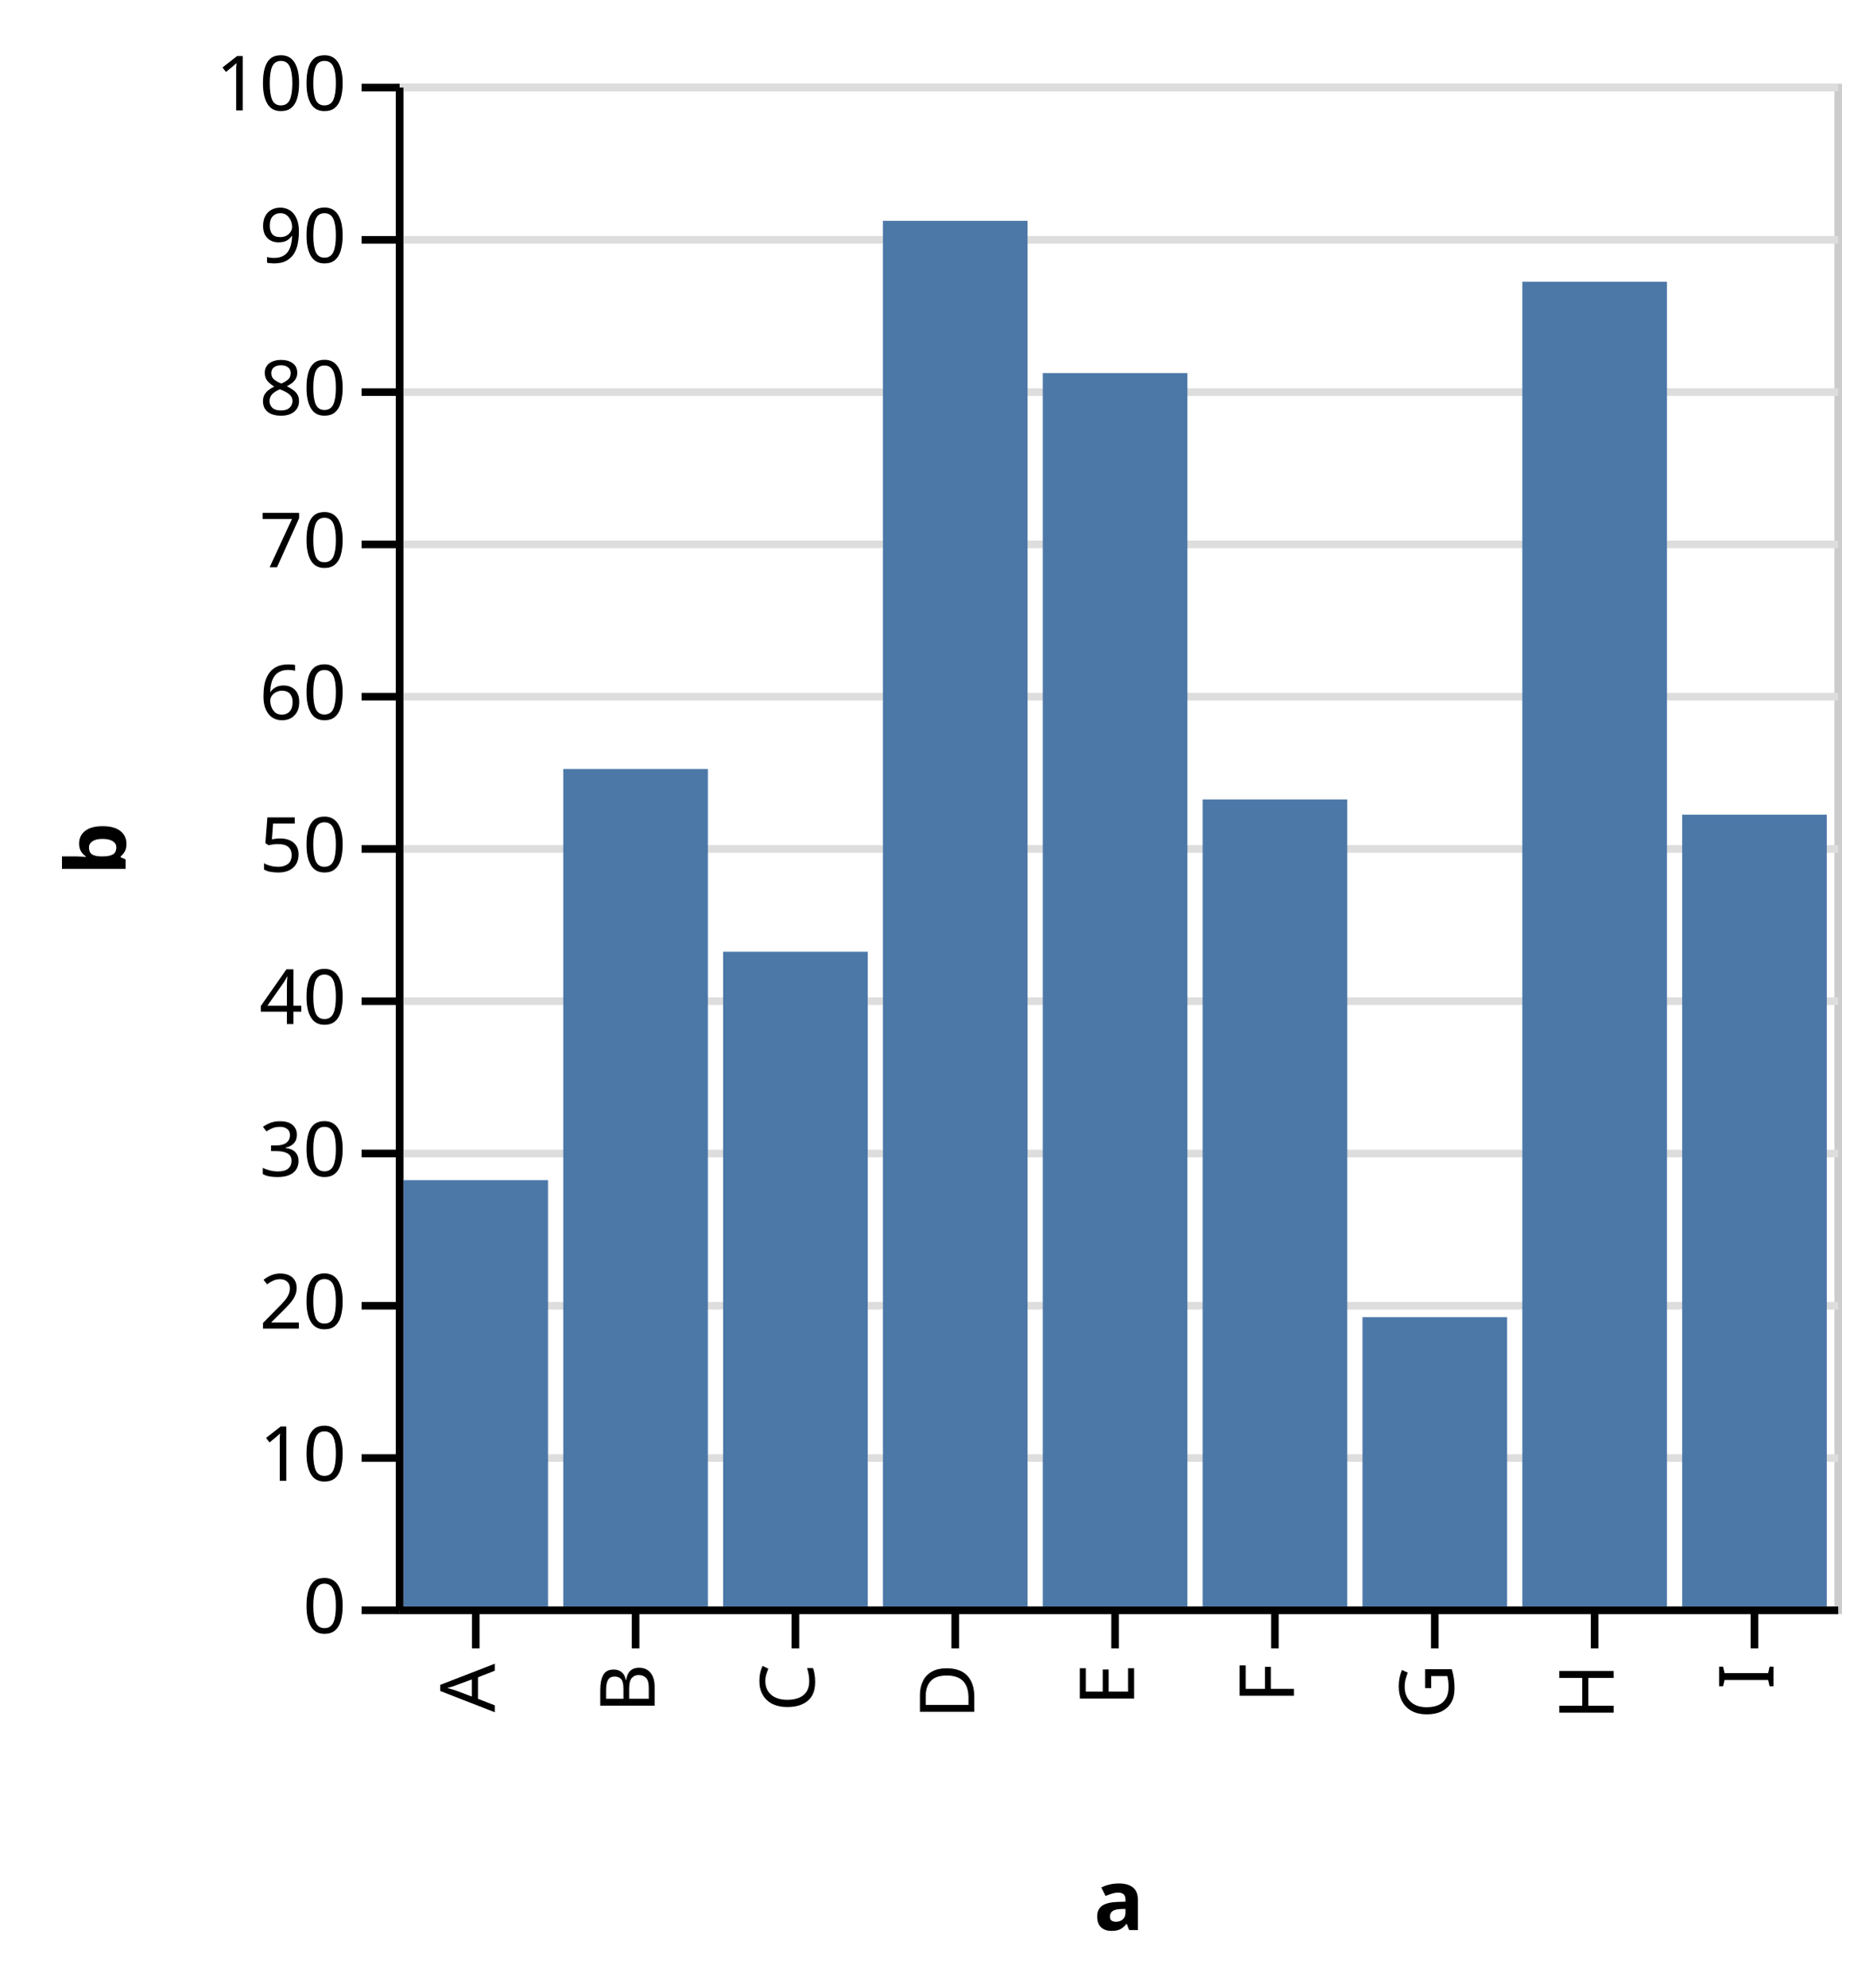
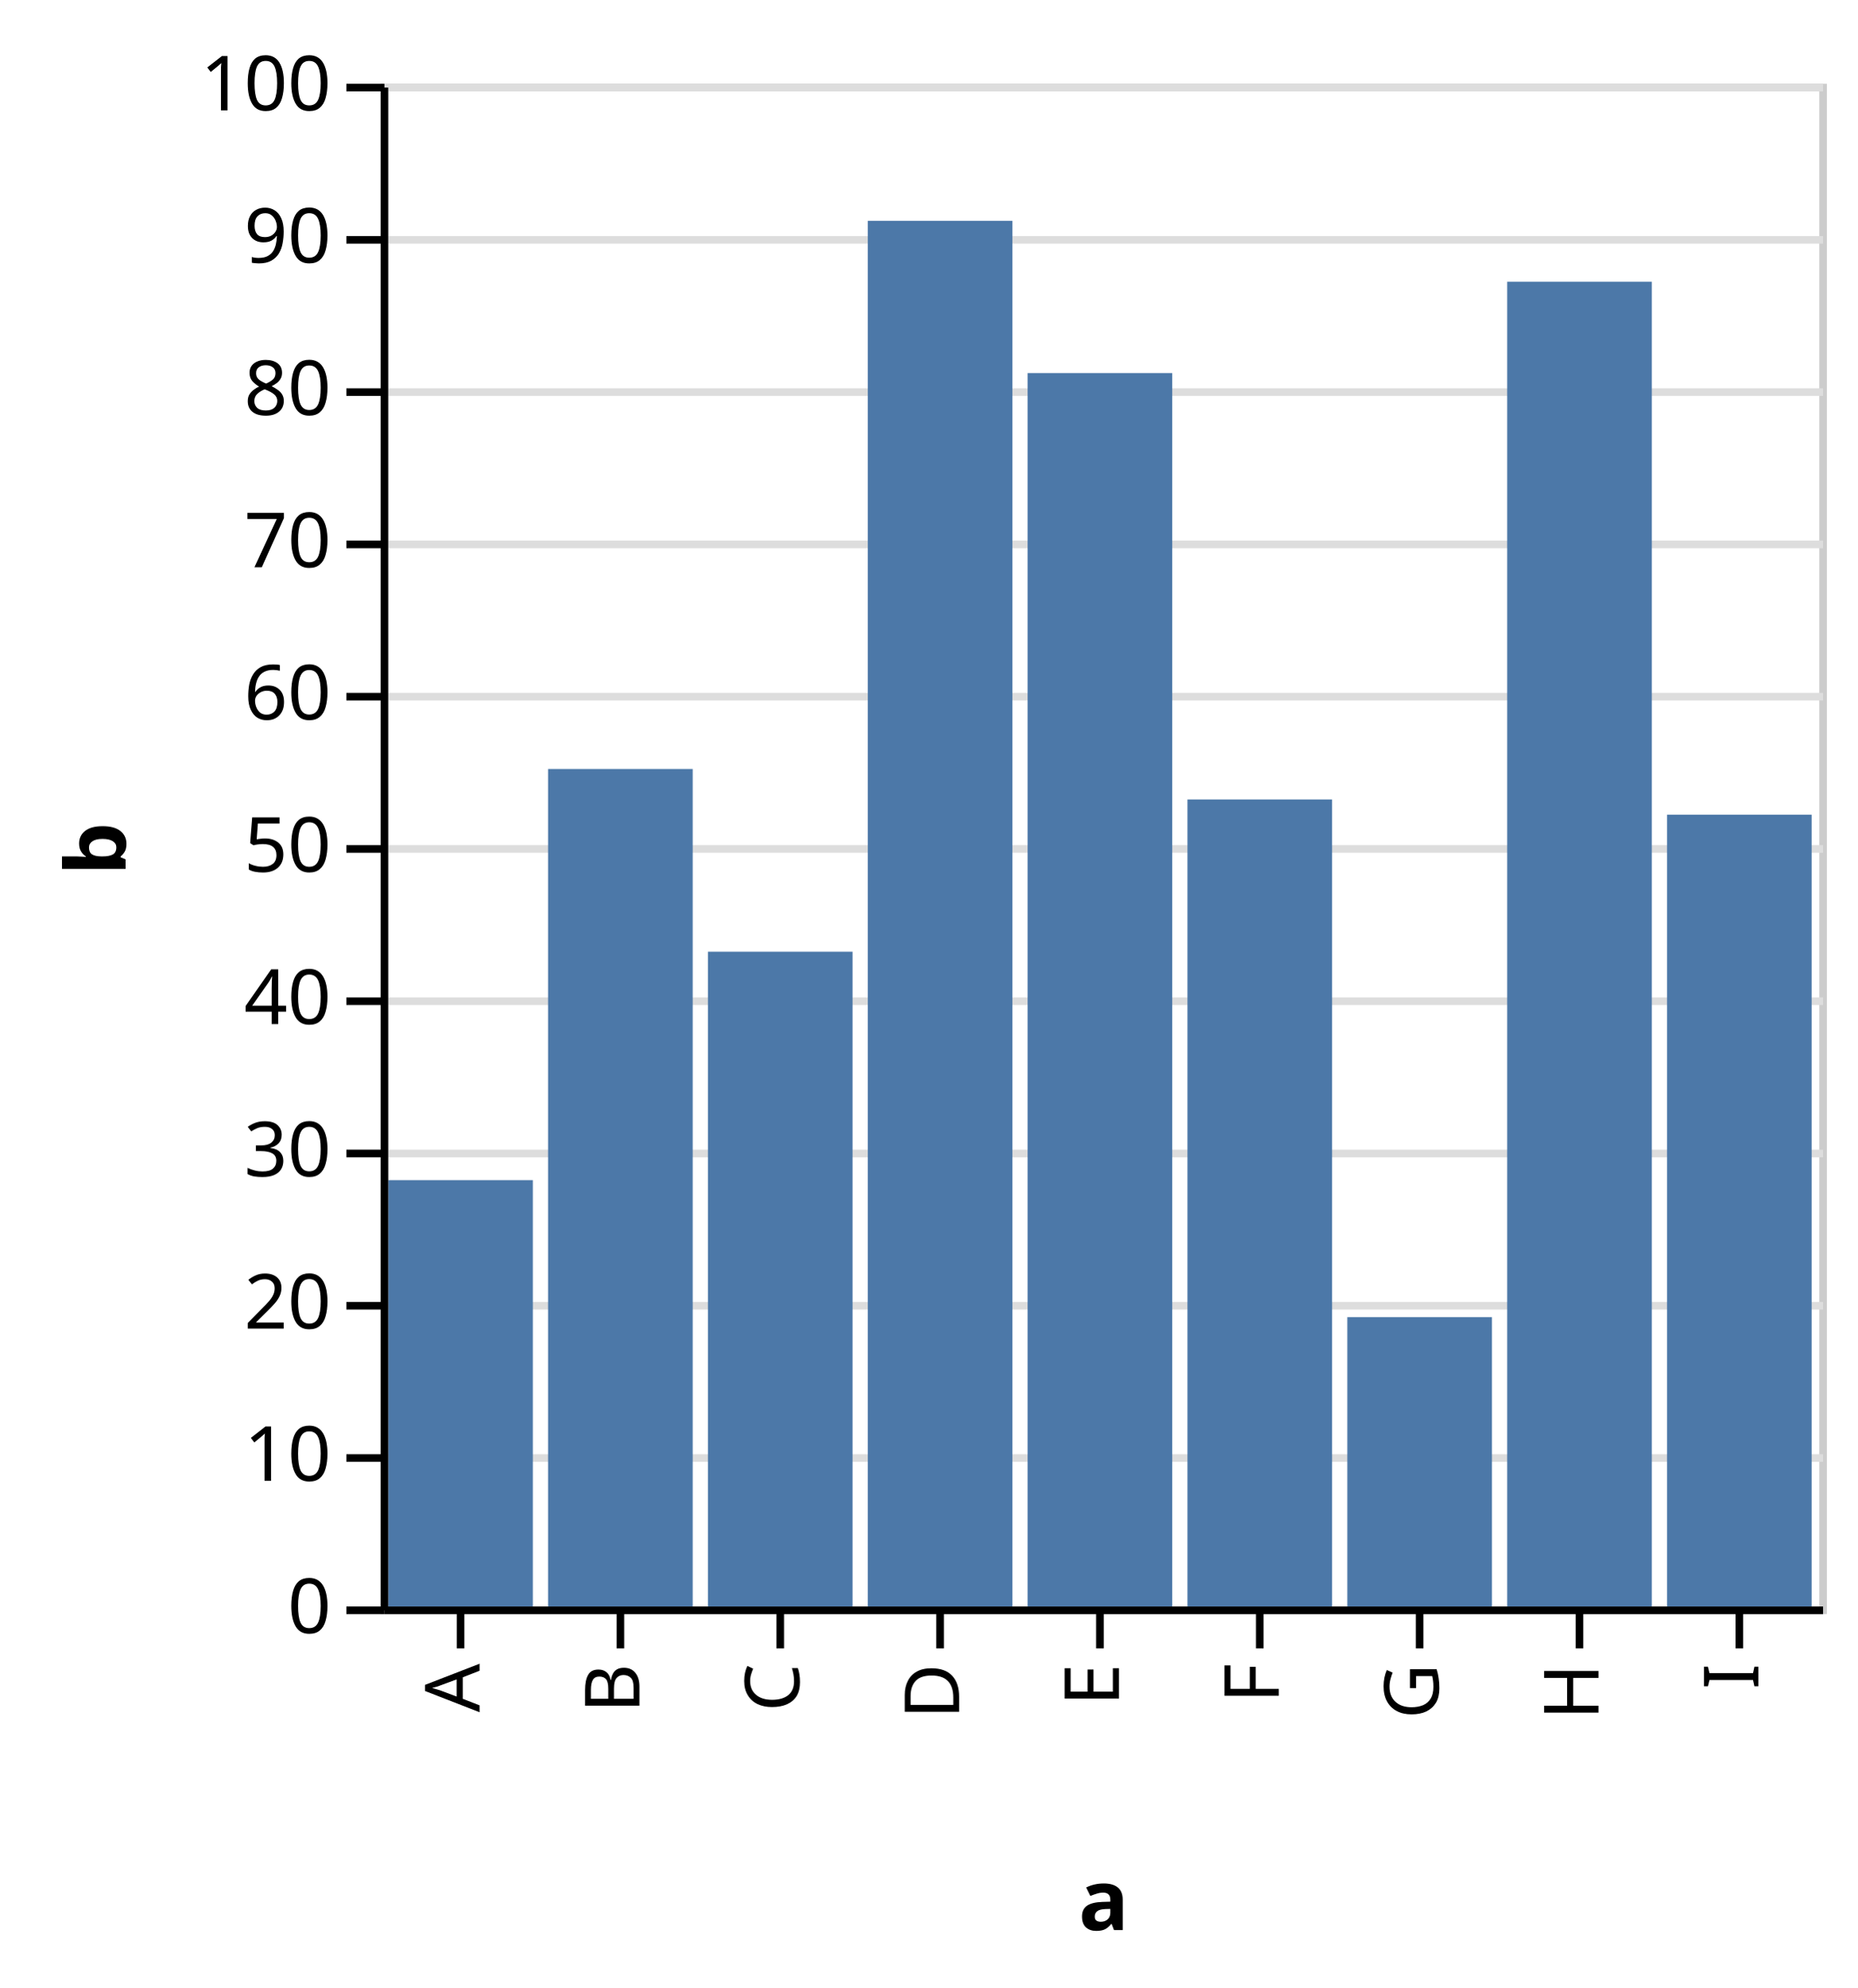
- <svg xmlns="http://www.w3.org/2000/svg" class="marks" width="246" height="261" viewBox="0 0 246 261" version="1.1">
-   <g transform="translate(52,11)">
+ <svg xmlns="http://www.w3.org/2000/svg" class="marks" width="244" height="261" viewBox="0 0 244 261" version="1.1">
+   <g transform="translate(50,11)">
    <g class="mark-group role-frame root">
      <g transform="translate(0,0)">
        <path class="background" d="M0.5,0.5h189v200h-189Z" style="fill: transparent; stroke: #ccc;" />
        <g>
          <g class="mark-group role-axis">
            <g transform="translate(0.5,0.5)">
              <path class="background" d="M0,0h0v0h0Z" style="pointer-events: none; fill: none;" />
              <g>
                <g class="mark-rule role-axis-grid" style="pointer-events: none;">
                  <line transform="translate(0,200)" x2="189" y2="0" style="fill: none; stroke: #ddd; stroke-width: 1; stroke-dasharray: ; opacity: 1;" />
                  <line transform="translate(0,180)" x2="189" y2="0" style="fill: none; stroke: #ddd; stroke-width: 1; stroke-dasharray: ; opacity: 1;" />
                  <line transform="translate(0,160)" x2="189" y2="0" style="fill: none; stroke: #ddd; stroke-width: 1; stroke-dasharray: ; opacity: 1;" />
                  <line transform="translate(0,140)" x2="189" y2="0" style="fill: none; stroke: #ddd; stroke-width: 1; stroke-dasharray: ; opacity: 1;" />
                  <line transform="translate(0,120)" x2="189" y2="0" style="fill: none; stroke: #ddd; stroke-width: 1; stroke-dasharray: ; opacity: 1;" />
                  <line transform="translate(0,100)" x2="189" y2="0" style="fill: none; stroke: #ddd; stroke-width: 1; stroke-dasharray: ; opacity: 1;" />
                  <line transform="translate(0,80)" x2="189" y2="0" style="fill: none; stroke: #ddd; stroke-width: 1; stroke-dasharray: ; opacity: 1;" />
                  <line transform="translate(0,60)" x2="189" y2="0" style="fill: none; stroke: #ddd; stroke-width: 1; stroke-dasharray: ; opacity: 1;" />
                  <line transform="translate(0,40)" x2="189" y2="0" style="fill: none; stroke: #ddd; stroke-width: 1; stroke-dasharray: ; opacity: 1;" />
                  <line transform="translate(0,20)" x2="189" y2="0" style="fill: none; stroke: #ddd; stroke-width: 1; stroke-dasharray: ; opacity: 1;" />
                  <line transform="translate(0,0)" x2="189" y2="0" style="fill: none; stroke: #ddd; stroke-width: 1; stroke-dasharray: ; opacity: 1;" />
                </g>
              </g>
            </g>
          </g>
          <g class="mark-rect role-bar marks">
            <path d="M1,144h19v56h-19Z" style="fill: #4c78a8;" />
            <path d="M22,90h19v110h-19Z" style="fill: #4c78a8;" />
            <path d="M43,114h19v86h-19Z" style="fill: #4c78a8;" />
            <path d="M64,18h19v182h-19Z" style="fill: #4c78a8;" />
            <path d="M85,38h19v162h-19Z" style="fill: #4c78a8;" />
            <path d="M106,94h19v106h-19Z" style="fill: #4c78a8;" />
            <path d="M127,162h19v38h-19Z" style="fill: #4c78a8;" />
            <path d="M148,26h19v174h-19Z" style="fill: #4c78a8;" />
            <path d="M169,96h19v104h-19Z" style="fill: #4c78a8;" />
          </g>
          <g class="mark-group role-axis">
            <g transform="translate(0.5,200.5)">
              <path class="background" d="M0,0h0v0h0Z" style="pointer-events: none; fill: none;" />
              <g>
                <g class="mark-rule role-axis-tick" style="pointer-events: none;">
                  <line transform="translate(10,0)" x2="0" y2="5" style="fill: none; stroke: #000; stroke-width: 1; opacity: 1;" />
                  <line transform="translate(31,0)" x2="0" y2="5" style="fill: none; stroke: #000; stroke-width: 1; opacity: 1;" />
                  <line transform="translate(52,0)" x2="0" y2="5" style="fill: none; stroke: #000; stroke-width: 1; opacity: 1;" />
                  <line transform="translate(73,0)" x2="0" y2="5" style="fill: none; stroke: #000; stroke-width: 1; opacity: 1;" />
                  <line transform="translate(94,0)" x2="0" y2="5" style="fill: none; stroke: #000; stroke-width: 1; opacity: 1;" />
                  <line transform="translate(115,0)" x2="0" y2="5" style="fill: none; stroke: #000; stroke-width: 1; opacity: 1;" />
                  <line transform="translate(136,0)" x2="0" y2="5" style="fill: none; stroke: #000; stroke-width: 1; opacity: 1;" />
                  <line transform="translate(157,0)" x2="0" y2="5" style="fill: none; stroke: #000; stroke-width: 1; opacity: 1;" />
                  <line transform="translate(178,0)" x2="0" y2="5" style="fill: none; stroke: #000; stroke-width: 1; opacity: 1;" />
                </g>
                <g class="mark-text role-axis-label" style="pointer-events: none;">
                  <text text-anchor="end" transform="translate(9.5,7) rotate(270) translate(0,3)" style="font: 10px sans-serif; fill: #000; opacity: 1;">A</text>
                  <text text-anchor="end" transform="translate(30.5,7) rotate(270) translate(0,3)" style="font: 10px sans-serif; fill: #000; opacity: 1;">B</text>
                  <text text-anchor="end" transform="translate(51.5,7) rotate(270) translate(0,3)" style="font: 10px sans-serif; fill: #000; opacity: 1;">C</text>
                  <text text-anchor="end" transform="translate(72.5,7) rotate(270) translate(0,3)" style="font: 10px sans-serif; fill: #000; opacity: 1;">D</text>
                  <text text-anchor="end" transform="translate(93.5,7) rotate(270) translate(0,3)" style="font: 10px sans-serif; fill: #000; opacity: 1;">E</text>
                  <text text-anchor="end" transform="translate(114.5,7) rotate(270) translate(0,3)" style="font: 10px sans-serif; fill: #000; opacity: 1;">F</text>
                  <text text-anchor="end" transform="translate(135.5,7) rotate(270) translate(0,3)" style="font: 10px sans-serif; fill: #000; opacity: 1;">G</text>
                  <text text-anchor="end" transform="translate(156.5,7) rotate(270) translate(0,3)" style="font: 10px sans-serif; fill: #000; opacity: 1;">H</text>
                  <text text-anchor="end" transform="translate(177.5,7) rotate(270) translate(0,3)" style="font: 10px sans-serif; fill: #000; opacity: 1;">I</text>
                </g>
                <g class="mark-rule role-axis-domain" style="pointer-events: none;">
                  <line transform="translate(0,0)" x2="189" y2="0" style="fill: none; stroke: #000; stroke-width: 1; opacity: 1;" />
                </g>
                <g class="mark-text role-axis-title" style="pointer-events: none;">
                  <text text-anchor="middle" transform="translate(94.5,42)" style="font: bold 11px sans-serif; fill: #000; opacity: 1;">a</text>
                </g>
              </g>
            </g>
          </g>
          <g class="mark-group role-axis">
            <g transform="translate(0.5,0.5)">
              <path class="background" d="M0,0h0v0h0Z" style="pointer-events: none; fill: none;" />
              <g>
                <g class="mark-rule role-axis-tick" style="pointer-events: none;">
                  <line transform="translate(0,200)" x2="-5" y2="0" style="fill: none; stroke: #000; stroke-width: 1; opacity: 1;" />
                  <line transform="translate(0,180)" x2="-5" y2="0" style="fill: none; stroke: #000; stroke-width: 1; opacity: 1;" />
                  <line transform="translate(0,160)" x2="-5" y2="0" style="fill: none; stroke: #000; stroke-width: 1; opacity: 1;" />
                  <line transform="translate(0,140)" x2="-5" y2="0" style="fill: none; stroke: #000; stroke-width: 1; opacity: 1;" />
                  <line transform="translate(0,120)" x2="-5" y2="0" style="fill: none; stroke: #000; stroke-width: 1; opacity: 1;" />
                  <line transform="translate(0,100)" x2="-5" y2="0" style="fill: none; stroke: #000; stroke-width: 1; opacity: 1;" />
                  <line transform="translate(0,80)" x2="-5" y2="0" style="fill: none; stroke: #000; stroke-width: 1; opacity: 1;" />
                  <line transform="translate(0,60)" x2="-5" y2="0" style="fill: none; stroke: #000; stroke-width: 1; opacity: 1;" />
                  <line transform="translate(0,40)" x2="-5" y2="0" style="fill: none; stroke: #000; stroke-width: 1; opacity: 1;" />
                  <line transform="translate(0,20)" x2="-5" y2="0" style="fill: none; stroke: #000; stroke-width: 1; opacity: 1;" />
                  <line transform="translate(0,0)" x2="-5" y2="0" style="fill: none; stroke: #000; stroke-width: 1; opacity: 1;" />
                </g>
                <g class="mark-text role-axis-label" style="pointer-events: none;">
                  <text text-anchor="end" transform="translate(-7,203)" style="font: 10px sans-serif; fill: #000; opacity: 1;">0</text>
                  <text text-anchor="end" transform="translate(-7,183)" style="font: 10px sans-serif; fill: #000; opacity: 1;">10</text>
                  <text text-anchor="end" transform="translate(-7,163)" style="font: 10px sans-serif; fill: #000; opacity: 1;">20</text>
                  <text text-anchor="end" transform="translate(-7,143)" style="font: 10px sans-serif; fill: #000; opacity: 1;">30</text>
                  <text text-anchor="end" transform="translate(-7,123)" style="font: 10px sans-serif; fill: #000; opacity: 1;">40</text>
                  <text text-anchor="end" transform="translate(-7,103)" style="font: 10px sans-serif; fill: #000; opacity: 1;">50</text>
                  <text text-anchor="end" transform="translate(-7,83)" style="font: 10px sans-serif; fill: #000; opacity: 1;">60</text>
                  <text text-anchor="end" transform="translate(-7,63)" style="font: 10px sans-serif; fill: #000; opacity: 1;">70</text>
                  <text text-anchor="end" transform="translate(-7,43)" style="font: 10px sans-serif; fill: #000; opacity: 1;">80</text>
                  <text text-anchor="end" transform="translate(-7,23)" style="font: 10px sans-serif; fill: #000; opacity: 1;">90</text>
                  <text text-anchor="end" transform="translate(-7,3)" style="font: 10px sans-serif; fill: #000; opacity: 1;">100</text>
                </g>
                <g class="mark-rule role-axis-domain" style="pointer-events: none;">
                  <line transform="translate(0,200)" x2="0" y2="-200" style="fill: none; stroke: #000; stroke-width: 1; opacity: 1;" />
                </g>
                <g class="mark-text role-axis-title" style="pointer-events: none;">
-                   <text text-anchor="middle" transform="translate(-34,100) rotate(-90) translate(0,-2)" style="font: bold 11px sans-serif; fill: #000; opacity: 1;">b</text>
+                   <text text-anchor="middle" transform="translate(-32,100) rotate(-90) translate(0,-2)" style="font: bold 11px sans-serif; fill: #000; opacity: 1;">b</text>
                </g>
              </g>
            </g>
          </g>
        </g>
      </g>
    </g>
  </g>
</svg>
